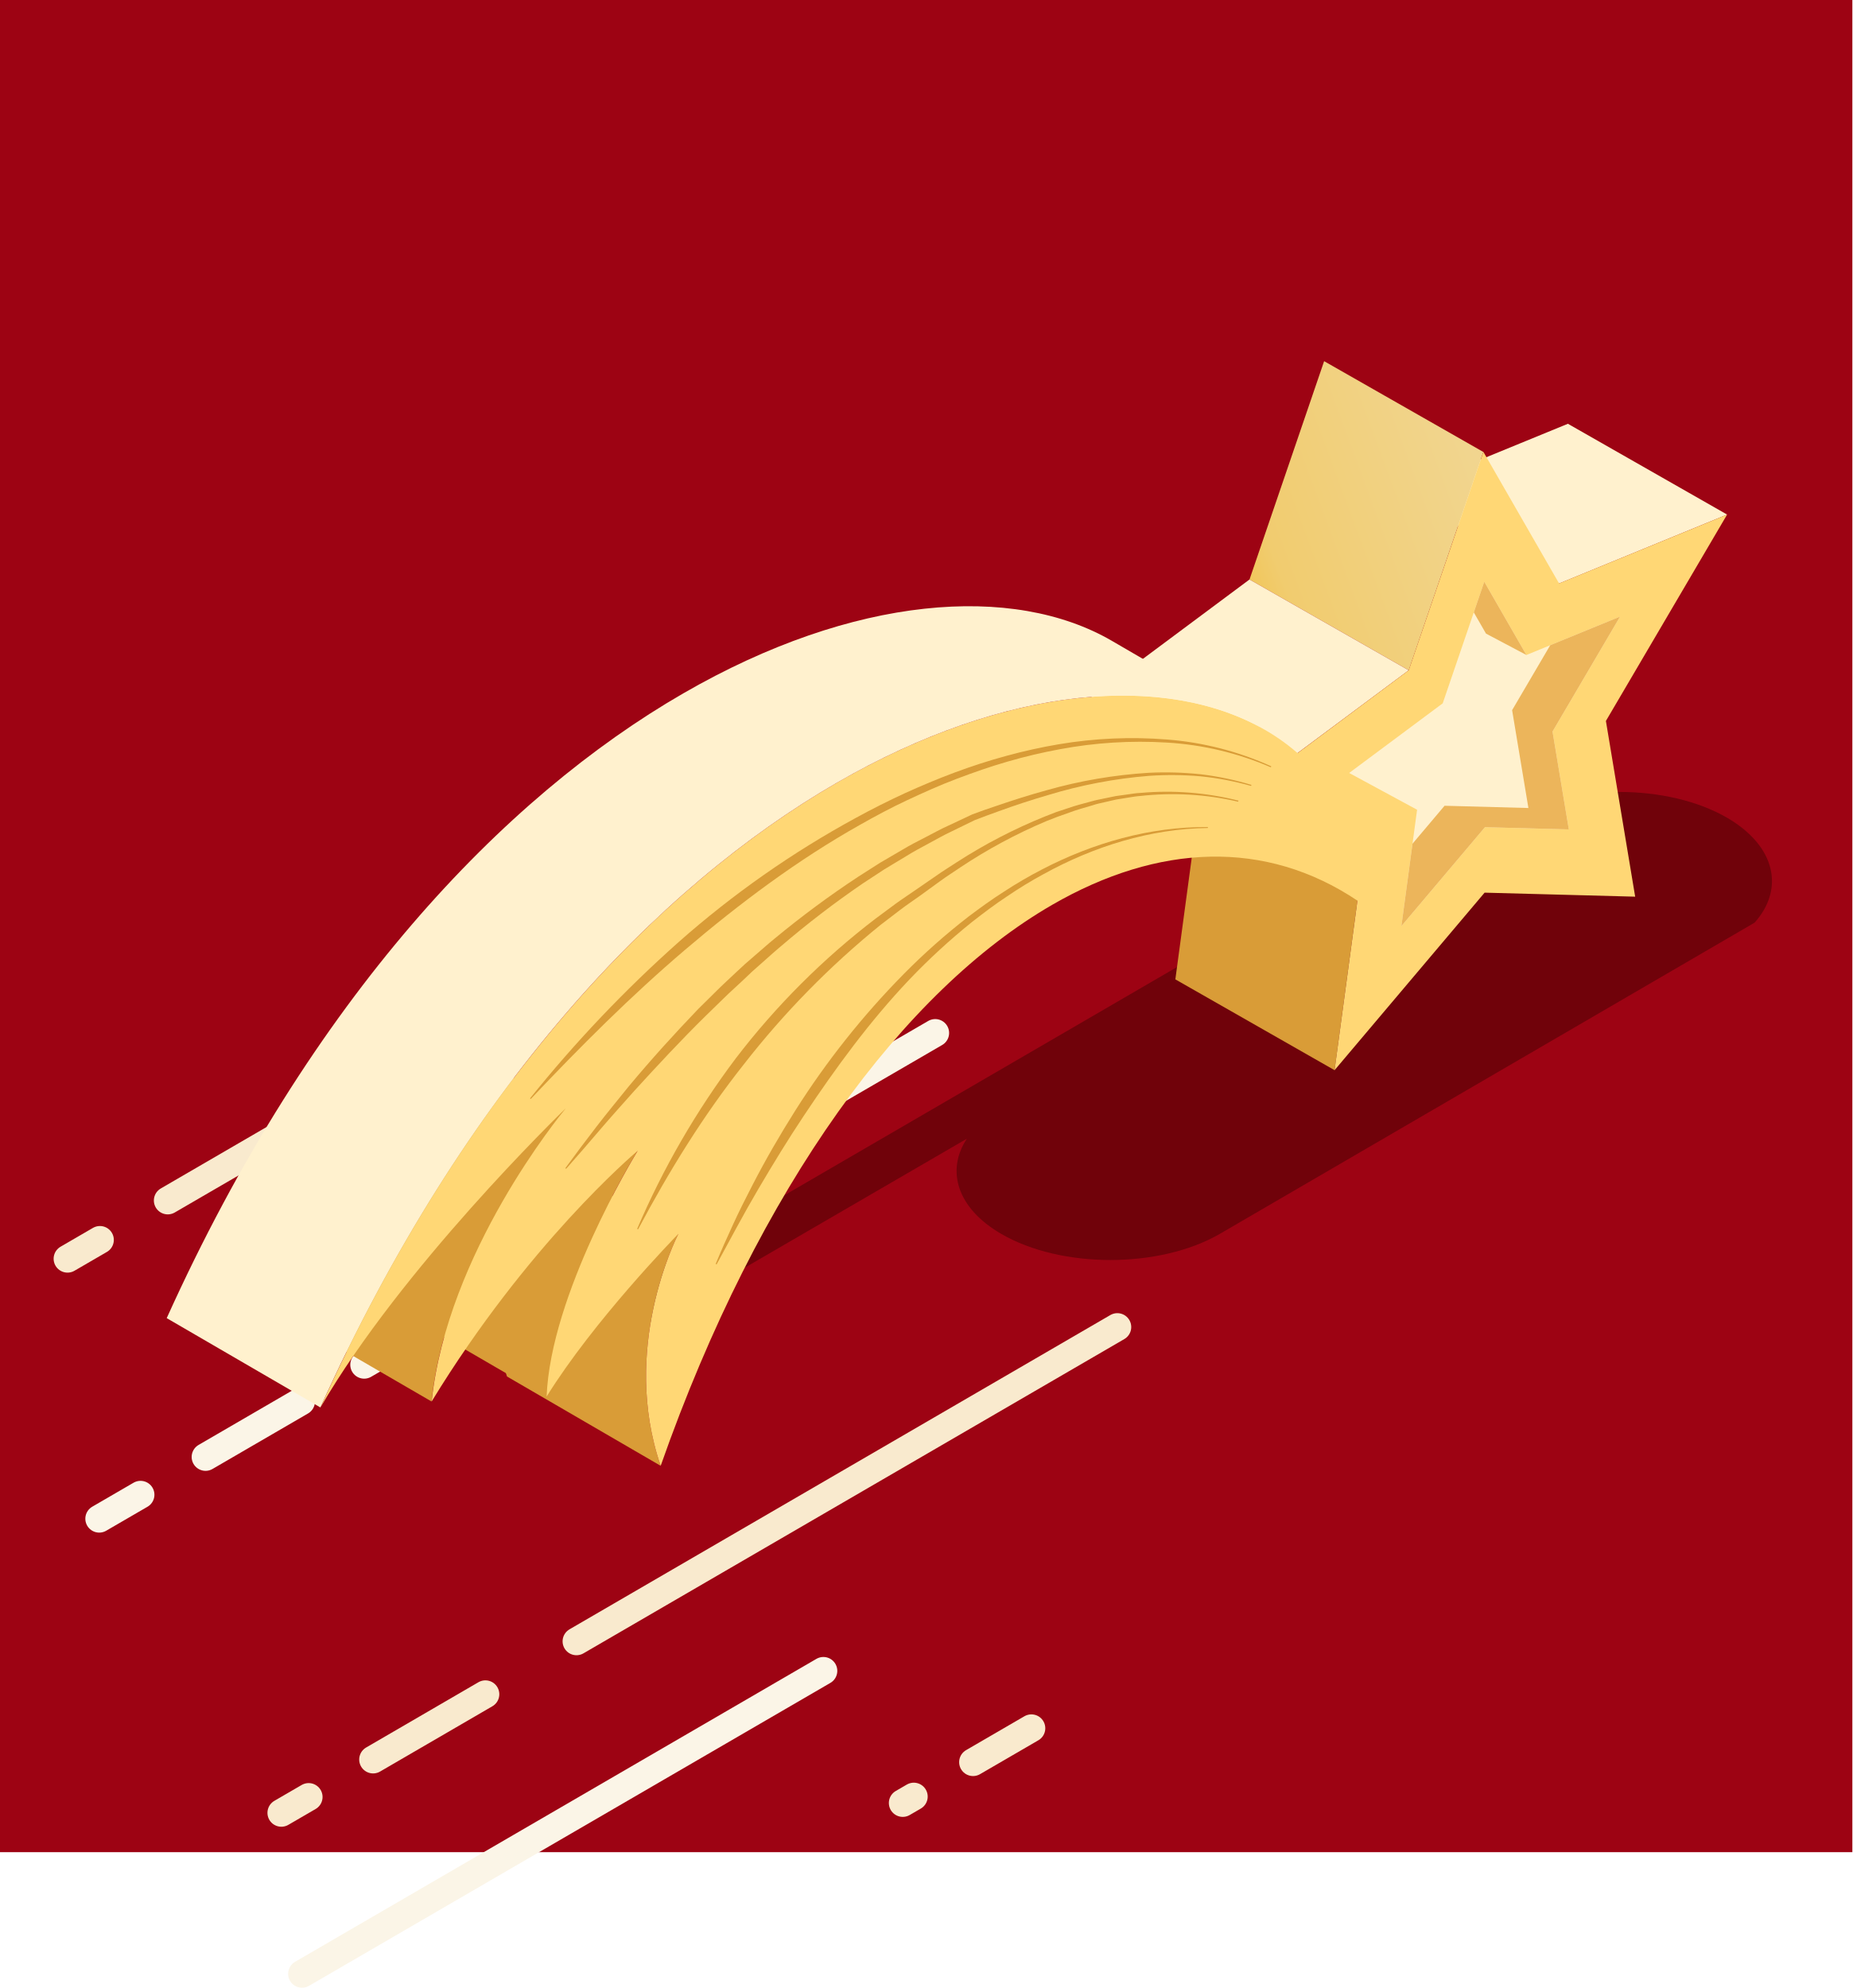
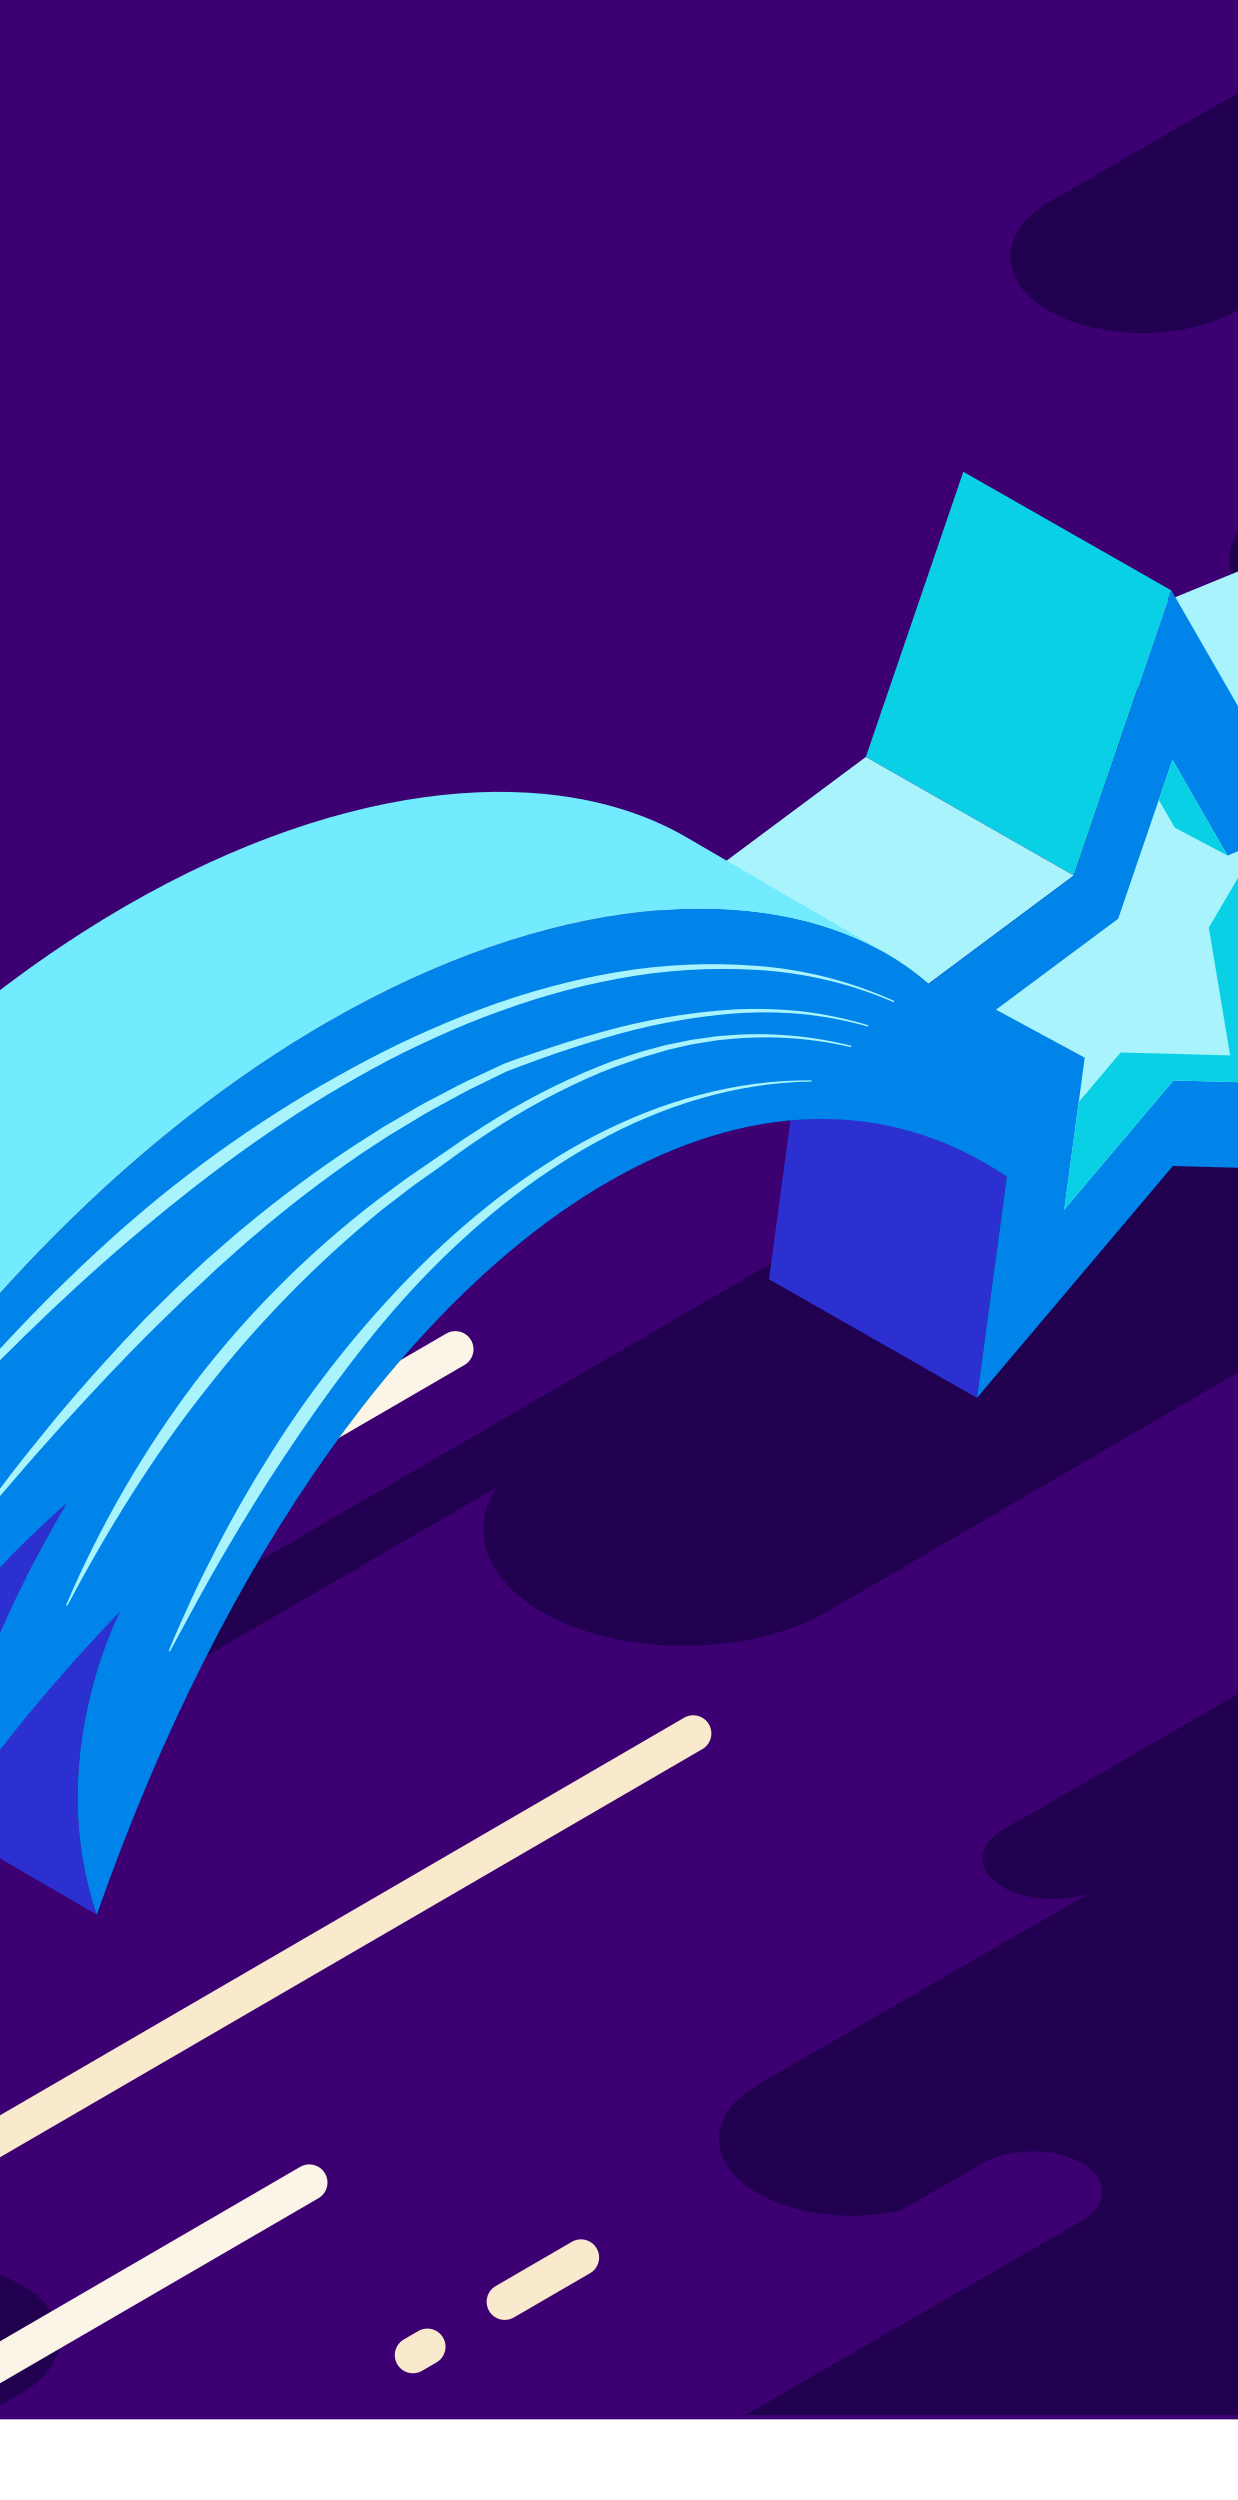
- <svg xmlns="http://www.w3.org/2000/svg" width="600px" height="644px" viewBox="0 0 600 644" version="1.1">
+ <svg xmlns="http://www.w3.org/2000/svg" viewBox="190 0 307 620">
  <defs>
-     <linearGradient x1="118.49%" y1="8.583%" x2="-68.718%" y2="100%" id="linearGradient-1">
-       <stop stop-color="#F1D899" offset="0%" />
-       <stop stop-color="#F1CC6F" offset="58%" />
-       <stop stop-color="#F2B51C" offset="84.504%" />
-       <stop stop-color="#D49800" offset="100%" />
-     </linearGradient>
+     <style>.cls-1{isolation:isolate;}.cls-2{fill:#3c0073;}.cls-3{fill:#090d58;opacity:0.46;mix-blend-mode:multiply;}.cls-4,.cls-5{fill:none;stroke-linecap:round;stroke-linejoin:round;stroke-width:9px;}.cls-4{stroke:#f9eace;}.cls-5{stroke:#fbf5e7;}.cls-6{fill:#a9f4fc;}.cls-7{fill:#2c30d1;}.cls-8{fill:#0ad0e5;}.cls-9{fill:#0084e9;}.cls-10{fill:#73ebff;}</style>
  </defs>
-   <g id="Page-1" stroke="none" stroke-width="1" fill="none" fill-rule="evenodd">
-     <g id="03">
-       <rect id="Rectangle" fill="#9D0313" x="0" y="0" width="600" height="600" />
-       <path d="M559.59,265 C540.34,253.73 508.73,253.73 489.35,265 L436.3,295.77 C437.558,293.034 436.896,289.798 434.666,287.776 C432.435,285.753 429.15,285.411 426.55,286.93 L190.89,423.93 C188.724,425.154 187.383,427.448 187.38,429.936 C187.376,432.424 188.711,434.722 190.874,435.952 C193.036,437.182 195.693,437.155 197.83,435.88 L313.17,368.88 C306.35,379.23 310.02,391.41 324.31,399.71 C343.72,410.99 375.57,410.99 395.11,399.71 L568.33,298.89 C578.07,288 575.18,274.16 559.59,265 Z" id="Path" fill="#600102" opacity="0.46" style="mix-blend-mode: multiply;" />
-       <g id="Path" transform="translate(21, 255)" stroke-linecap="round" stroke-linejoin="round" stroke-width="9">
-         <path d="M89.93,150.64 L347.43,0.99" id="_Path_5" stroke="#F9EACE" />
-         <path d="M294.18,315.84 L313.08,304.86" id="_Path_6" stroke="#F9EACE" />
-         <path d="M271.41,329.07 L274.99,326.99" id="_Path_7" stroke="#F9EACE" />
-         <path d="M76.83,384.41 L245.71,286.27" id="_Path_8" stroke="#FBF5E7" />
-         <path d="M33.34,133.89 L122.76,81.93" id="_Path_9" stroke="#F9EACE" />
-         <path d="M0.87,152.76 L11.37,146.66" id="_Path_10" stroke="#F9EACE" />
-         <path d="M165.73,276.7 L340.92,174.89" id="_Path_11" stroke="#F9EACE" />
-         <path d="M99.85,314.99 L136.23,293.84" id="_Path_12" stroke="#F9EACE" />
-         <path d="M70.13,332.26 L78.98,327.12" id="_Path_13" stroke="#F9EACE" />
-         <path d="M96.96,187.11 L281.93,79.62" id="_Path_14" stroke="#FBF5E7" />
-         <path d="M45.58,216.97 L76.52,198.99" id="_Path_15" stroke="#FBF5E7" />
-         <path d="M11.14,236.98 L24.52,229.21" id="_Path_16" stroke="#FBF5E7" />
+   <g class="cls-1">
+     <g id="Layer_1" data-name="Layer 1">
+       <rect class="cls-2" width="600" height="600" />
+       <g id="_Group_" data-name="&lt;Group&gt;">
+         <path id="_Path_" data-name="&lt;Path&gt;" class="cls-3" d="M537.59-.39,450.21,50.06c-12.86,7.43-12.93,19.58-.15,27s33.76,7.43,46.62,0l3.07-1.77c-2.24,3.57-.93,7.73,4,10.58,4.7,2.73,11.49,3.55,17.48,2.48l27.23-15.72c6.8-3.92,17.88-3.92,24.63,0S579.76,83,573,86.9L498.6,129.83c-6.47,7.19-4.54,16.3,5.8,22.31,12.78,7.43,33.76,7.43,46.62,0l49-28.28V-.39Z" />
+         <path id="_Path_2" data-name="&lt;Path&gt;" class="cls-3" d="M458.22,550.76,374.8,598.92H600V388.75l-6.9,4c4.34-3.9,3.59-9.18-2.26-12.58-6.75-3.92-17.83-3.92-24.63,0L438.76,453.74c-6.8,3.92-6.83,10.34-.08,14.27,5.86,3.4,15,3.85,21.71,1.35L378,516.94c-12.86,7.43-12.93,19.58-.15,27,9.58,5.57,23.77,7,35.7,4.18l20.14-11.63c6.8-3.92,17.88-3.92,24.63,0S465,546.84,458.22,550.76Z" />
+         <path id="_Path_3" data-name="&lt;Path&gt;" class="cls-3" d="M195.32,566.64c-9.58-5.57-23.77-7-35.7-4.18l-20.14,11.63c-6.8,3.92-17.88,3.92-24.63,0-4.45-2.58-5.93-6.25-4.5-9.57l43.27-25.15c12.86-7.48,12.93-19.72.15-27.2s-33.76-7.48-46.62,0L104.08,514c2.24-3.59.93-7.78-4-10.65-4.7-2.75-11.49-3.58-17.48-2.5L55.41,516.64c-6.8,4-17.88,4-24.63,0s-6.72-10.42.08-14.37L105.22,459c6.47-7.24,4.54-16.41-5.8-22.47-12.78-7.48-33.76-7.48-46.62,0L.69,466.86V598.92H186l9.13-5.27C208,586.22,208.1,574.07,195.32,566.64Z" />
+         <path id="_Path_4" data-name="&lt;Path&gt;" class="cls-3" d="M28.8,60.26,133.86-.39H.69V184.75l47.57-27.47c6.8-3.92,6.83-10.34.08-14.27-5.86-3.4-15-3.85-21.71-1.35L109,94.09c12.86-7.43,12.93-19.58.15-27-9.58-5.57-23.77-7-35.7-4.18L53.35,74.53c-6.8,3.92-17.88,3.92-24.63,0S22,64.19,28.8,60.26Z" />
      </g>
-       <g id="_Group_2" transform="translate(54, 117)">
-         <g id="_Group_3">
-           <g id="_Group_4" transform="translate(296, 0)">
-             <g id="_Group_5" transform="translate(103, 20)" fill="#FFF1CE">
-               <polygon id="_Path_17" points="51.98 52.03 0.41 22.61 54.86 0.28 106.43 29.69" />
+       <path class="cls-3" d="M559.59,265c-19.25-11.27-50.86-11.27-70.24,0L436.3,295.77a6.9,6.9,0,0,0-9.75-8.84l-235.66,137a6.91,6.91,0,1,0,6.94,11.95l115.34-67c-6.82,10.35-3.15,22.53,11.14,30.83,19.41,11.28,51.26,11.28,70.8,0L568.33,298.89C578.07,288,575.18,274.16,559.59,265Z" />
+       <g id="Path">
+         <line id="_Path_5" data-name="&lt;Path&gt;" class="cls-4" x1="110.93" y1="405.64" x2="368.43" y2="255.99" />
+         <line id="_Path_6" data-name="&lt;Path&gt;" class="cls-4" x1="315.18" y1="570.84" x2="334.08" y2="559.86" />
+         <line id="_Path_7" data-name="&lt;Path&gt;" class="cls-4" x1="292.41" y1="584.07" x2="295.99" y2="581.99" />
+         <line id="_Path_8" data-name="&lt;Path&gt;" class="cls-5" x1="97.83" y1="639.41" x2="266.71" y2="541.27" />
+         <line id="_Path_9" data-name="&lt;Path&gt;" class="cls-4" x1="54.34" y1="388.89" x2="143.76" y2="336.93" />
+         <line id="_Path_10" data-name="&lt;Path&gt;" class="cls-4" x1="21.87" y1="407.76" x2="32.37" y2="401.66" />
+         <line id="_Path_11" data-name="&lt;Path&gt;" class="cls-4" x1="186.73" y1="531.7" x2="361.92" y2="429.89" />
+         <line id="_Path_12" data-name="&lt;Path&gt;" class="cls-4" x1="120.85" y1="569.99" x2="157.23" y2="548.84" />
+         <line id="_Path_13" data-name="&lt;Path&gt;" class="cls-4" x1="91.13" y1="587.26" x2="99.98" y2="582.12" />
+         <line id="_Path_14" data-name="&lt;Path&gt;" class="cls-5" x1="117.96" y1="442.11" x2="302.93" y2="334.62" />
+         <line id="_Path_15" data-name="&lt;Path&gt;" class="cls-5" x1="66.58" y1="471.97" x2="97.52" y2="453.99" />
+         <line id="_Path_16" data-name="&lt;Path&gt;" class="cls-5" x1="32.14" y1="491.98" x2="45.52" y2="484.21" />
+       </g>
+       <g id="_Group_2" data-name="&lt;Group&gt;">
+         <g id="_Group_3" data-name="&lt;Group&gt;">
+           <g id="_Group_4" data-name="&lt;Group&gt;" class="cls-1">
+             <g id="_Group_5" data-name="&lt;Group&gt;">
+               <polygon id="_Path_17" data-name="&lt;Path&gt;" class="cls-6" points="504.98 189.03 453.41 159.61 507.86 137.28 559.43 166.69 504.98 189.03" />
            </g>
-             <g id="_Group_6" transform="translate(30, 132)" fill="#D99C37">
-               <polygon id="_Path_18" points="52.28 97.68 0.71 68.26 9.83 0.61 61.4 30.02" />
+             <g id="_Group_6" data-name="&lt;Group&gt;">
+               <polygon id="_Path_18" data-name="&lt;Path&gt;" class="cls-7" points="432.28 346.68 380.71 317.26 389.83 249.61 441.4 279.02 432.28 346.68" />
            </g>
-             <g id="_Group_7" transform="translate(54, 0)" fill="url(#linearGradient-1)">
-               <polygon id="_Path_19" points="52.3 100.13 0.73 70.72 24.9 0 76.47 29.41" />
+             <g id="_Group_7" data-name="&lt;Group&gt;">
+               <polygon id="_Path_19" data-name="&lt;Path&gt;" class="cls-8" points="456.3 217.13 404.73 187.72 428.9 117 480.47 146.41 456.3 217.13" />
            </g>
-             <g id="_Group_8" transform="translate(0, 70)" fill="#FFF1CE">
-               <polygon id="_Path_20" points="51.89 70.65 0.32 41.24 54.73 0.72 106.3 30.13" />
+             <g id="_Group_8" data-name="&lt;Group&gt;">
+               <polygon id="_Path_20" data-name="&lt;Path&gt;" class="cls-6" points="401.89 257.65 350.32 228.24 404.73 187.72 456.3 217.13 401.89 257.65" />
            </g>
          </g>
-           <g id="_Group_9" transform="translate(0, 29)">
-             <g id="_Group_10" transform="translate(105, 224)" fill="#D99C37">
-               <path d="M55,104.84 L5.23,75.91 C-7.7,38.07 10.04,2.66 10.98,0.79 L60.75,29.72 C59.78,31.58 42,67 55,104.84 Z" id="_Path_21" />
+           <g id="_Group_9" data-name="&lt;Group&gt;" class="cls-1">
+             <g id="_Group_10" data-name="&lt;Group&gt;">
+               <path id="_Path_21" data-name="&lt;Path&gt;" class="cls-7" d="M214,474.84l-49.77-28.93c-12.93-37.84,4.81-73.25,5.75-75.12l49.77,28.93C218.78,401.58,201,437,214,474.84Z" />
            </g>
-             <g id="_Group_11" transform="translate(73, 197)" fill="#D99C37">
-               <path d="M50,109.45 L0.23,80.52 C1.5,47.52 28.33,3.2 29.74,0.87 L79.51,29.8 C78.11,32.13 51.28,76.41 50,109.45 Z" id="_Path_22" />
+             <g id="_Group_11" data-name="&lt;Group&gt;">
+               <path id="_Path_22" data-name="&lt;Path&gt;" class="cls-7" d="M177,452.45l-49.77-28.93c1.27-33,28.1-77.32,29.51-79.65l49.77,28.93C205.11,375.13,178.28,419.41,177,452.45Z" />
            </g>
-             <g id="_Group_12" transform="translate(36, 184)" fill="#D99C37">
-               <path d="M49.78,124 L0,95.1 C5.07,46.82 41.55,2.41 43.47,0.1 L93.25,29 C91.33,31.34 54.84,75.75 49.78,124 Z" id="_Path_23" />
+             <g id="_Group_12" data-name="&lt;Group&gt;">
+               <path id="_Path_23" data-name="&lt;Path&gt;" class="cls-7" d="M139.78,454,90,425.1c5.07-48.28,41.55-92.69,43.47-95L183.25,359C181.33,361.34,144.84,405.75,139.78,454Z" />
            </g>
-             <path d="M505.43,20.69 L451,43 L426.49,0.39 L402.3,71.13 L366.3,97.97 C336.04,71.5 278.79,71.97 217.17,107.5 C158.83,141.18 96.62,206.33 49.82,309.89 C76.14,264.71 126.64,215.58 129.29,212.99 C127.37,215.33 90.89,259.74 85.82,307.99 C116.82,257.22 150.82,228.28 152.57,226.75 C151.16,229.08 124.33,273.36 123.06,306.4 C138.32,281.84 164.39,255.08 165.76,253.67 C164.78,255.58 147,291 160,328.84 C191.89,238 239,174.72 286.84,147.1 C321.21,127.26 355.95,125.82 385.69,145.76 L378.28,200.68 L426.88,143.17 L475.65,144.47 L466.17,87.55 L505.43,20.69 Z" id="_Path_24" fill="#FFD775" />
-             <path d="M306.14,61.59 C274.2,43.03 222.51,46.74 167.36,78.59 C109,112.26 46.8,177.42 0,281 L49.77,309.93 C96.57,206.37 158.77,141.22 217.12,107.54 C272.27,75.7 323.97,71.98 355.9,90.54 L306.14,61.59 Z" id="_Path_25" fill="#FFF1CE" />
+             <path id="_Path_24" data-name="&lt;Path&gt;" class="cls-9" d="M559.43,166.69,505,189l-24.51-42.61L456.3,217.13l-36,26.84c-30.26-26.47-87.51-26-149.13,9.53-58.34,33.68-120.55,98.83-167.35,202.39,26.32-45.18,76.82-94.31,79.47-96.9-1.92,2.34-38.4,46.75-43.47,95,31-50.77,65-79.71,66.75-81.24-1.41,2.33-28.24,46.61-29.51,79.65,15.26-24.56,41.33-51.32,42.7-52.73C218.78,401.58,201,437,214,474.84,245.89,384,293,320.72,340.84,293.1c34.37-19.84,69.11-21.28,98.85-1.34l-7.41,54.92,48.6-57.51,48.77,1.3-9.48-56.92Z" />
+             <path id="_Path_25" data-name="&lt;Path&gt;" class="cls-10" d="M360.14,207.59c-31.94-18.56-83.63-14.85-138.78,17C163,258.26,100.8,323.42,54,427l49.77,28.93c46.8-103.56,109-168.71,167.35-202.39,55.15-31.84,106.85-35.56,138.78-17Z" />
          </g>
-           <g id="_Group_13" transform="translate(383, 71)" fill="#FFF1CE">
-             <g id="_Group_14">
-               <polygon id="_Path_26" points="43.77 0.45 57.42 24.18 87.75 11.75 65.88 48.98 71.16 80.68 44 79.96 16.93 111.99 22.01 74.31 0.01 62.4 30.31 39.84" />
+           <g id="_Group_13" data-name="&lt;Group&gt;">
+             <g id="_Group_14" data-name="&lt;Group&gt;">
+               <polygon id="_Path_26" data-name="&lt;Path&gt;" class="cls-6" points="480.77 188.45 494.42 212.18 524.75 199.75 502.88 236.98 508.16 268.68 481 267.96 453.93 299.99 459.01 262.31 437.01 250.4 467.31 227.84 480.77 188.45" />
            </g>
          </g>
-           <g id="_Group_15" transform="translate(399, 71)" fill="#ECB55B">
-             <polygon id="_Path_27" points="28.33 17.25 41.42 24.18 27.77 0.45 24.38 10.38" />
-             <polygon id="_Path_28" points="71.75 11.75 49.14 21.01 36.79 42.05 42.07 73.75 14.91 73.02 4.53 85.31 0.93 111.99 28 79.96 55.16 80.68 49.88 48.98" />
+           <g id="_Group_15" data-name="&lt;Group&gt;">
+             <polygon id="_Path_27" data-name="&lt;Path&gt;" class="cls-8" points="481.33 205.25 494.42 212.18 480.77 188.45 477.38 198.38 481.33 205.25" />
+             <polygon id="_Path_28" data-name="&lt;Path&gt;" class="cls-8" points="524.75 199.75 502.14 209.01 489.79 230.05 495.07 261.75 467.91 261.02 457.53 273.31 453.93 299.99 481 267.96 508.16 268.68 502.88 236.98 524.75 199.75" />
          </g>
        </g>
-         <g id="_Group_16" transform="translate(117, 122)" fill="#D99C37">
-           <path d="M0.67,116.83 C15.294,98.602 31.424,81.636 48.89,66.11 C66.447,50.59 85.703,37.104 106.29,25.91 C111.43,23.097 116.667,20.46 122,18 C127.33,15.58 132.72,13.3 138.21,11.26 C143.7,9.22 149.27,7.4 154.92,5.87 C160.547,4.325 166.247,3.064 172,2.09 C183.559,0.143 195.315,-0.371 207,0.56 C218.681,1.464 230.113,4.405 240.78,9.25 L240.64,9.55 C229.953,4.937 218.541,2.229 206.92,1.55 C195.332,0.844 183.701,1.57 172.29,3.71 C166.59,4.759 160.946,6.094 155.38,7.71 C149.81,9.31 144.38,11.22 138.92,13.28 C133.46,15.34 128.21,17.71 122.92,20.18 C117.63,22.65 112.55,25.37 107.51,28.23 C87.28,39.61 68.65,53.58 50.99,68.61 C33.33,83.64 16.91,100.1 0.92,117 L0.67,116.83 Z" id="Path" />
+         <g id="_Group_16" data-name="&lt;Group&gt;">
+           <path class="cls-6" d="M171.67,355.83a417,417,0,0,1,48.22-50.72,310.92,310.92,0,0,1,57.4-40.2Q285,260.69,293,257c5.33-2.42,10.72-4.7,16.21-6.74s11.06-3.86,16.71-5.39A174.52,174.52,0,0,1,343,241.09a142.56,142.56,0,0,1,35-1.53,100.42,100.42,0,0,1,33.78,8.69l-.14.3a99.77,99.77,0,0,0-33.72-8,141.25,141.25,0,0,0-34.63,2.16,172.77,172.77,0,0,0-16.91,4c-5.57,1.6-11,3.51-16.46,5.57s-10.71,4.43-16,6.9-10.37,5.19-15.41,8.05c-20.23,11.38-38.86,25.35-56.52,40.38S187.91,339.1,171.92,356Z" />
        </g>
-         <g id="_Group_17" transform="translate(129, 133)" fill="#D99C37">
-           <path d="M222.24,4.59 C216.872,3.073 211.381,2.032 205.83,1.48 C200.282,0.998 194.705,0.948 189.15,1.33 C178.044,2.23 167.067,4.325 156.41,7.58 C151.077,9.133 145.783,10.867 140.53,12.78 C137.89,13.71 135.31,14.7 132.72,15.68 L125.24,19.33 C122.73,20.5 120.31,21.89 117.86,23.21 C115.41,24.53 112.95,25.83 110.59,27.31 L103.44,31.62 L96.44,36.21 C87.263,42.483 78.437,49.253 70,56.49 C67.86,58.26 65.82,60.16 63.72,61.99 L60.6,64.76 L57.6,67.61 C55.6,69.52 53.48,71.35 51.51,73.31 L45.51,79.15 C37.57,86.97 29.96,95.15 22.46,103.38 C18.75,107.55 15.01,111.69 11.38,115.94 C7.75,120.19 4.1,124.42 0.38,128.62 L0.12,128.42 C3.42,123.9 6.777,119.423 10.19,114.99 C13.6,110.55 17.19,106.24 20.69,101.88 C27.86,93.27 35.39,84.96 43.14,76.88 L49.14,70.95 C51.14,68.95 53.21,67.09 55.24,65.15 L58.33,62.29 L61.51,59.53 C63.65,57.71 65.72,55.82 67.91,54.05 C76.567,46.877 85.61,40.183 95,34 L102.1,29.47 L109.38,25.22 C111.78,23.76 114.29,22.5 116.77,21.22 C119.25,19.94 121.71,18.56 124.29,17.41 L131.93,13.82 C134.58,12.82 137.23,11.89 139.93,11 C145.23,9.17 150.58,7.49 155.99,6 C166.798,2.927 177.905,1.03 189.12,0.34 C194.727,0.064 200.348,0.225 205.93,0.82 C211.497,1.484 216.995,2.639 222.36,4.27 L222.24,4.59 Z" id="Path" />
+         <g id="_Group_17" data-name="&lt;Group&gt;">
+           <path class="cls-6" d="M405.24,254.59a94.81,94.81,0,0,0-16.41-3.11,107.52,107.52,0,0,0-16.68-.15,154.94,154.94,0,0,0-32.74,6.25q-8,2.33-15.88,5.2c-2.64.93-5.22,1.92-7.81,2.9l-7.48,3.65c-2.51,1.17-4.93,2.56-7.38,3.88s-4.91,2.62-7.27,4.1l-7.15,4.31-7,4.59A304.66,304.66,0,0,0,253,306.49c-2.14,1.77-4.18,3.67-6.28,5.5l-3.12,2.77-3,2.85c-2,1.91-4.12,3.74-6.09,5.7l-6,5.84c-7.94,7.82-15.55,16-23.05,24.23-3.71,4.17-7.45,8.31-11.08,12.56s-7.28,8.48-11,12.68l-.26-.2q4.95-6.78,10.07-13.43c3.41-4.44,7-8.75,10.5-13.11,7.17-8.61,14.7-16.92,22.45-25l6-5.93c2-2,4.07-3.86,6.1-5.8l3.09-2.86,3.18-2.76c2.14-1.82,4.21-3.71,6.4-5.48A307.59,307.59,0,0,1,278,284l7.1-4.53,7.28-4.25c2.4-1.46,4.91-2.72,7.39-4s4.94-2.66,7.52-3.81l7.64-3.59c2.65-1,5.3-1.93,8-2.82,5.3-1.83,10.65-3.51,16.06-5a156.23,156.23,0,0,1,33.13-5.66,108.34,108.34,0,0,1,16.81.48,95.3,95.3,0,0,1,16.43,3.45Z" />
        </g>
-         <g id="_Group_18" transform="translate(152, 139)" fill="#D99C37">
-           <path d="M195,3.69 C184.656,1.298 173.982,0.673 163.43,1.84 C162.11,1.93 160.81,2.16 159.5,2.37 L155.59,3 L151.72,3.88 C150.43,4.18 149.14,4.43 147.88,4.88 C145.35,5.64 142.79,6.3 140.32,7.25 L136.59,8.57 L132.92,10 C123.175,14.112 113.841,19.134 105.04,25 C102.85,26.5 100.62,27.89 98.47,29.47 L92,34.17 C89.85,35.71 87.64,37.17 85.53,38.79 L79.23,43.61 C62.796,56.932 47.937,72.087 34.94,88.78 C21.8,105.36 10.66,123.46 0.68,142.23 L0.38,142.09 C8.78,122.432 19.525,103.861 32.38,86.78 C45.404,69.769 60.627,54.559 77.65,41.55 L84.09,36.78 C86.24,35.2 88.48,33.78 90.67,32.23 L97.25,27.7 C99.41,26.16 101.71,24.77 103.93,23.3 C112.914,17.497 122.427,12.555 132.34,8.54 L136.08,7.08 L139.89,5.82 C142.41,4.92 145.01,4.29 147.59,3.58 C148.87,3.2 150.19,2.97 151.5,2.69 L155.43,1.88 L159.43,1.32 C160.75,1.13 162.07,0.92 163.43,0.86 C174.079,-0.099 184.814,0.75 195.18,3.37 L195,3.69 Z" id="Path" />
+         <g id="_Group_18" data-name="&lt;Group&gt;">
+           <path class="cls-6" d="M401,259.69a94.18,94.18,0,0,0-31.57-1.85c-1.32.09-2.62.32-3.93.53l-3.91.63-3.87.88c-1.29.3-2.58.55-3.84,1-2.53.76-5.09,1.42-7.56,2.37l-3.73,1.32L338.92,266a168.06,168.06,0,0,0-27.88,15c-2.19,1.5-4.42,2.89-6.57,4.47L298,290.17c-2.15,1.54-4.36,3-6.47,4.62l-6.3,4.82a278,278,0,0,0-44.29,45.17c-13.14,16.58-24.28,34.68-34.26,53.45l-.3-.14a265.41,265.41,0,0,1,32-55.31,242.35,242.35,0,0,1,45.27-45.23l6.44-4.77c2.15-1.58,4.39-3,6.58-4.55l6.58-4.53c2.16-1.54,4.46-2.93,6.68-4.4a169.93,169.93,0,0,1,28.41-14.76l3.74-1.46,3.81-1.26c2.52-.9,5.12-1.53,7.7-2.24,1.28-.38,2.6-.61,3.91-.89l3.93-.81,4-.56c1.32-.19,2.64-.4,4-.46a94.84,94.84,0,0,1,31.75,2.51Z" />
        </g>
-         <g id="_Group_19" transform="translate(177, 150)" fill="#D99C37">
-           <path d="M160.23,1.22 C141.55,1.46 123.23,7.22 107.07,16.14 C102.989,18.35 99.024,20.766 95.19,23.38 C91.31,25.93 87.61,28.74 83.95,31.59 C76.712,37.401 69.87,43.688 63.47,50.41 C50.68,63.89 39.69,78.93 29.39,94.41 C24.23,102.14 19.39,110.08 14.67,118.11 C12.31,122.11 10.03,126.19 7.8,130.28 C5.57,134.37 3.34,138.47 1.12,142.58 L0.82,142.44 C2.59,138.11 4.52,133.86 6.47,129.6 C8.42,125.34 10.53,121.17 12.68,117.01 C16.96,108.68 21.68,100.55 26.68,92.63 C36.732,76.762 48.448,62.012 61.63,48.63 C68.223,41.942 75.255,35.701 82.68,29.95 C86.43,27.13 90.23,24.36 94.19,21.85 C98.116,19.275 102.172,16.902 106.34,14.74 C122.95,6.07 141.53,0.74 160.27,0.93 L160.23,1.22 Z" id="Path" />
+         <g id="_Group_19" data-name="&lt;Group&gt;">
+           <path class="cls-6" d="M391.23,268.22c-18.68.24-37,6-53.16,14.92a136.35,136.35,0,0,0-11.88,7.24c-3.88,2.55-7.58,5.36-11.24,8.21a208.59,208.59,0,0,0-20.48,18.82c-12.79,13.48-23.78,28.52-34.08,44-5.16,7.73-10,15.67-14.72,23.7-2.36,4-4.64,8.08-6.87,12.17s-4.46,8.19-6.68,12.3l-.3-.14c1.77-4.33,3.7-8.58,5.65-12.84s4.06-8.43,6.21-12.59c4.28-8.33,9-16.46,14-24.38a264,264,0,0,1,34.95-44,211,211,0,0,1,21.05-18.68c3.75-2.82,7.55-5.59,11.51-8.1a138.1,138.1,0,0,1,12.15-7.11c16.61-8.67,35.19-14,53.93-13.81Z" />
        </g>
      </g>
    </g>
  </g>
</svg>
